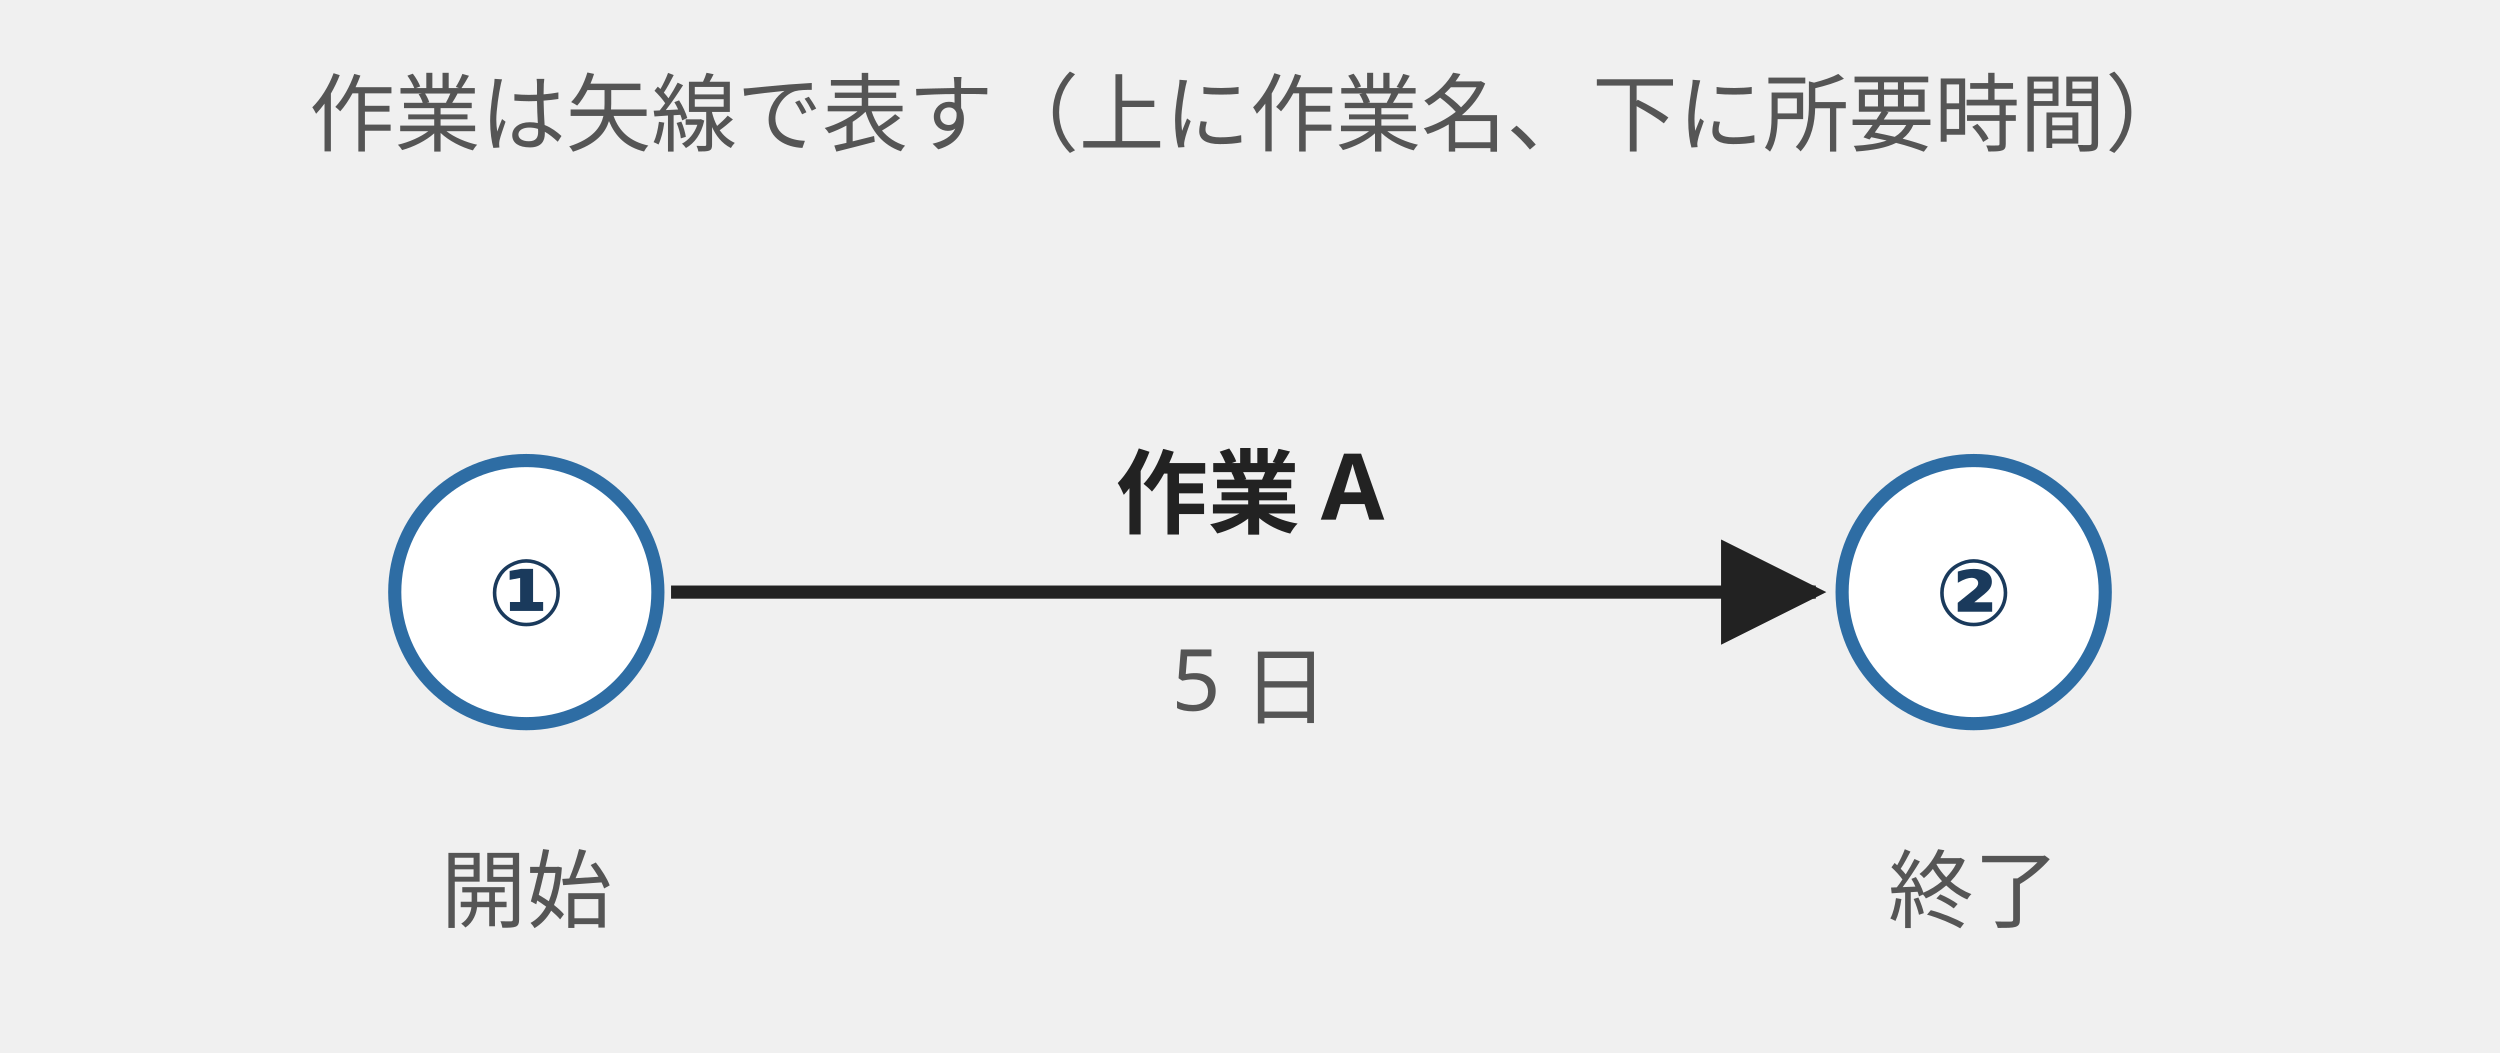
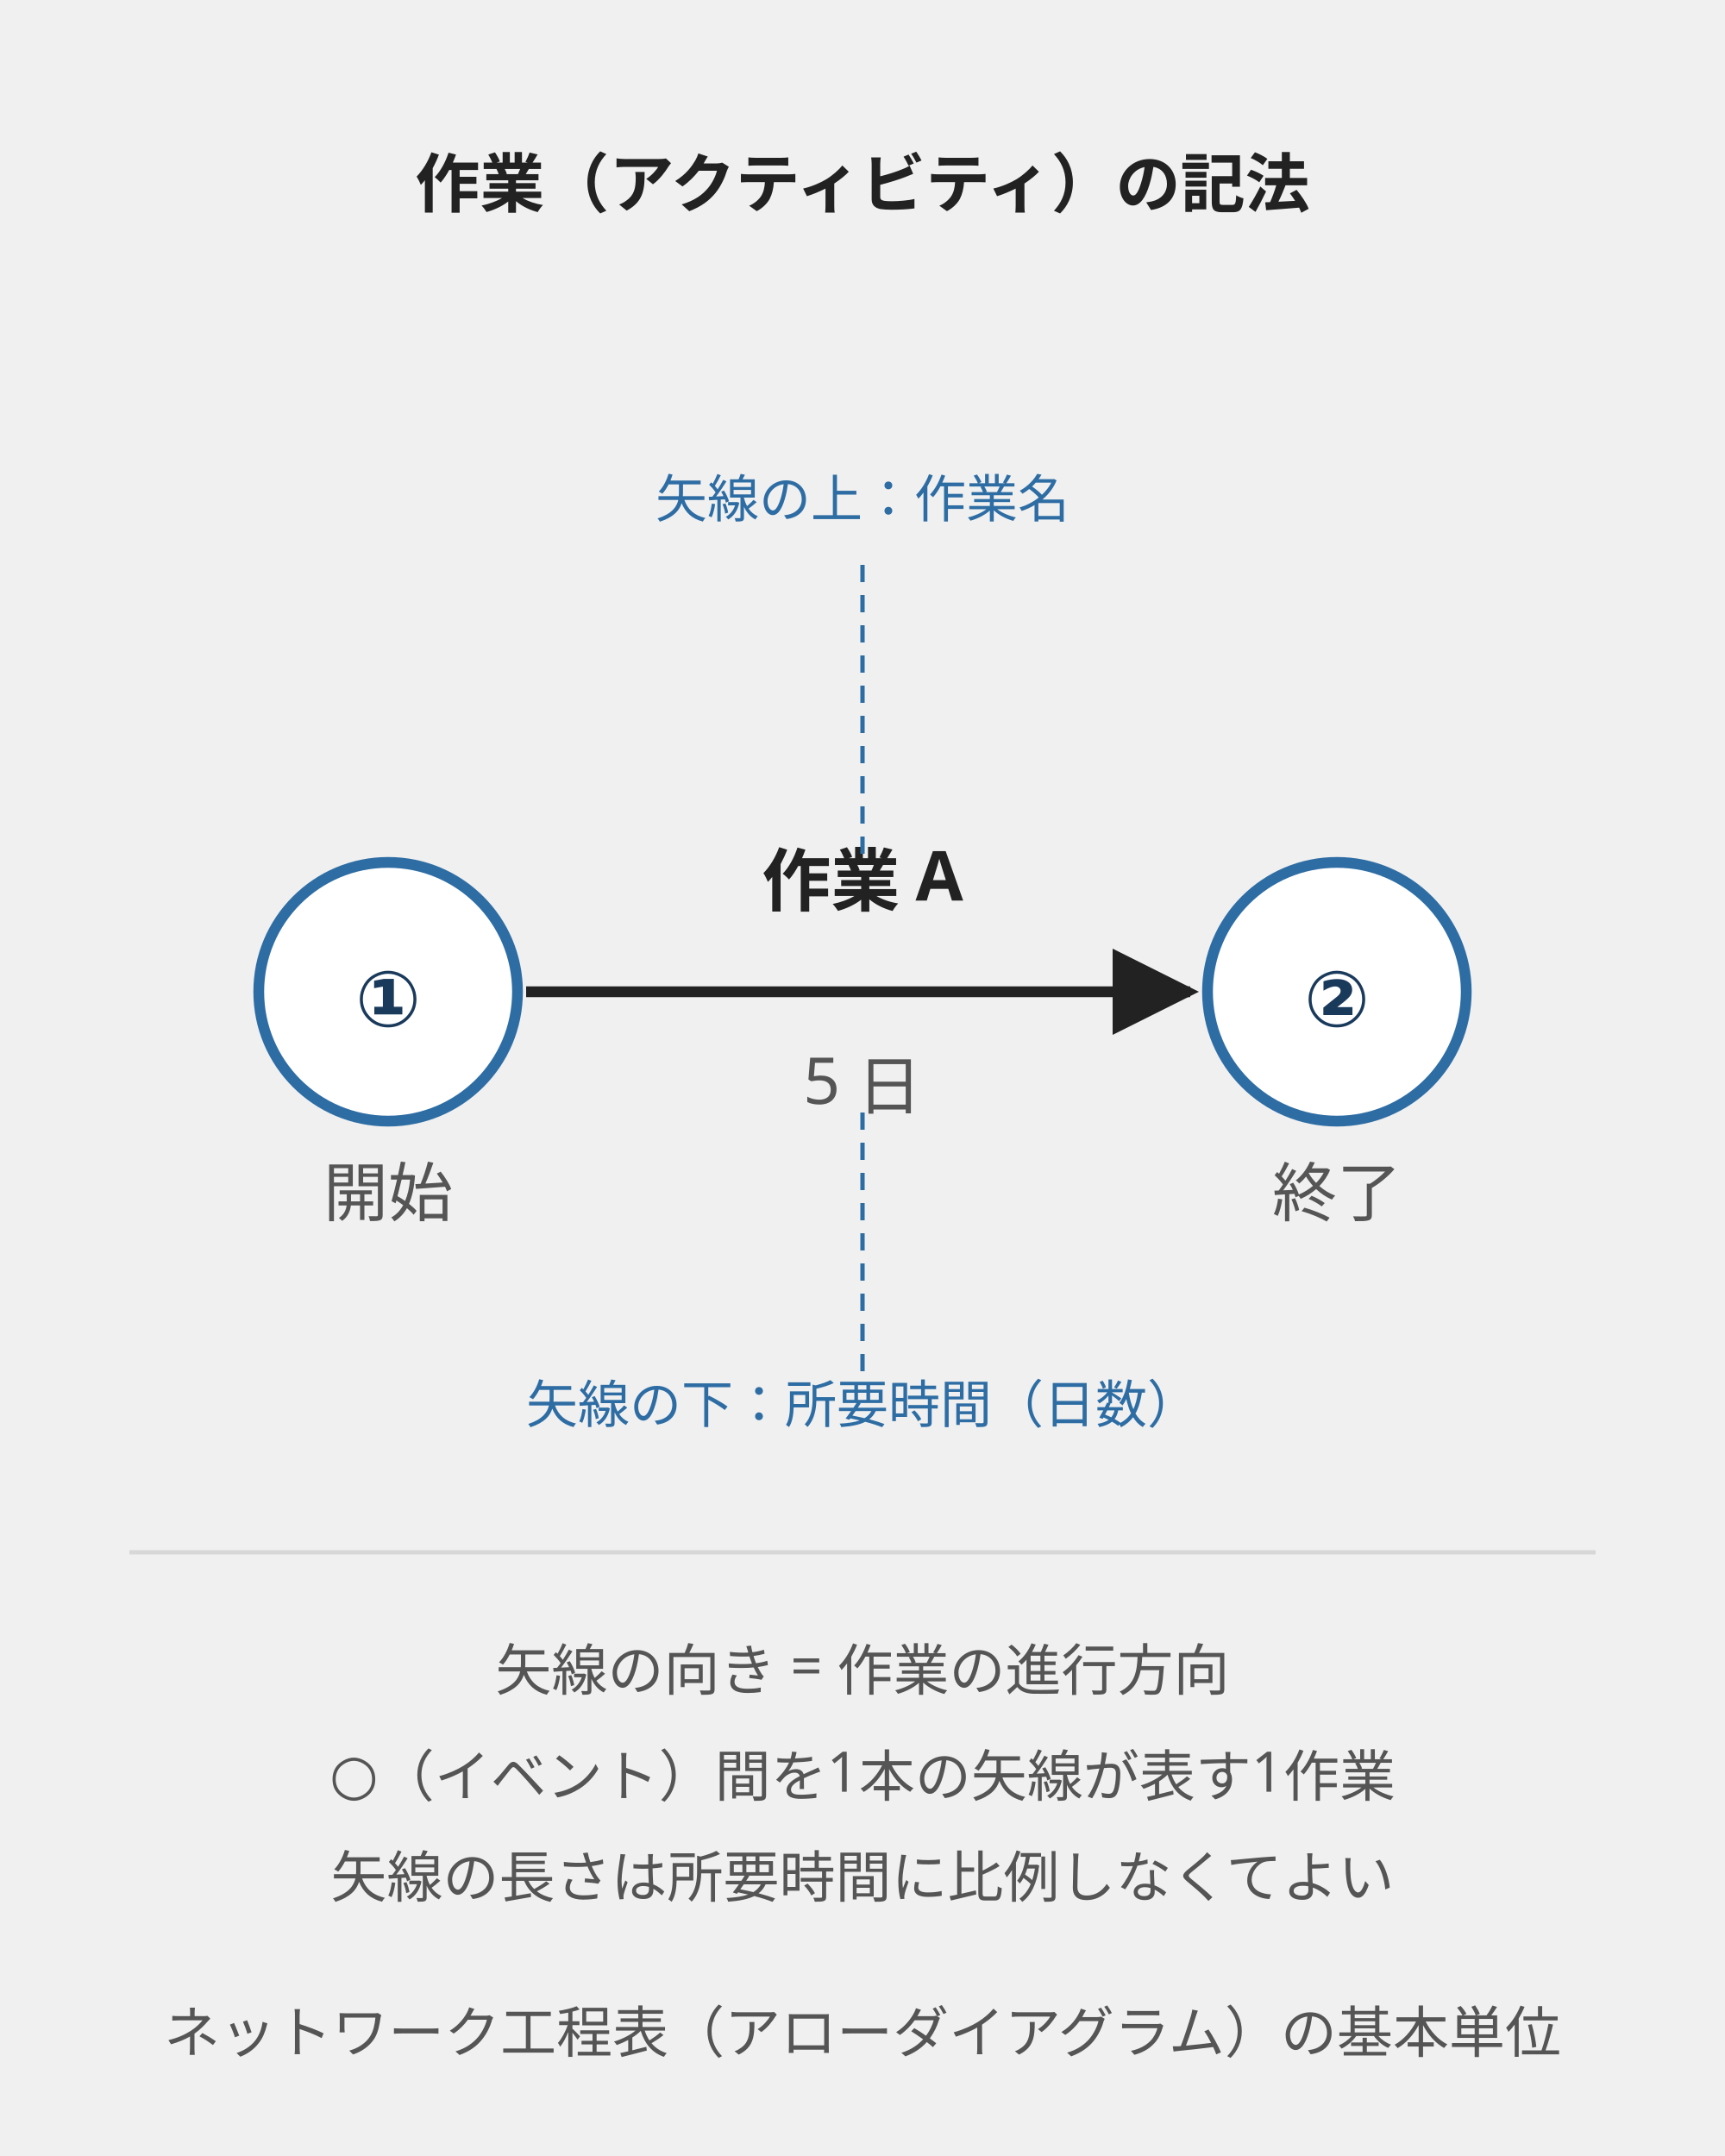
- <svg xmlns="http://www.w3.org/2000/svg" viewBox="0 0 380 160" style="max-width:380px;width:100%" role="img" aria-label="作業（アクティビティ）の記法：矢線上に作業名、下に所要時間を書く">
+ <svg xmlns="http://www.w3.org/2000/svg" viewBox="0 0 400 500" style="max-width:400px;width:100%" role="img" aria-label="作業（アクティビティ）の記法：矢線上に作業名、下に所要時間を書く">
  <defs>
    <marker id="arrow" viewBox="0 0 10 10" refX="9" refY="5" markerWidth="8" markerHeight="8" orient="auto">
      <path d="M0,0 L10,5 L0,10 z" fill="#222" />
    </marker>
  </defs>
  <style>
-     .label-main { font-family: "Hiragino Sans","Yu Gothic",sans-serif; font-size: 14px; fill: #222; font-weight: 600; }
-     .label-sub { font-family: "Hiragino Sans","Yu Gothic",sans-serif; font-size: 13px; fill: #555; }
-     .title { font-family: "Hiragino Sans","Yu Gothic",sans-serif; font-size: 13px; fill: #555; }
-     .node-num { font-family: "Hiragino Sans","Yu Gothic",sans-serif; font-size: 14px; fill: #1a3a5c; font-weight: 600; }
+     .label-main { font-family: "Hiragino Sans","Yu Gothic",sans-serif; font-size: 16px; fill: #222; font-weight: 600; }
+     .label-sub  { font-family: "Hiragino Sans","Yu Gothic",sans-serif; font-size: 15px; fill: #555; }
+     .title      { font-family: "Hiragino Sans","Yu Gothic",sans-serif; font-size: 15px; fill: #222; font-weight: 600; }
+     .note       { font-family: "Hiragino Sans","Yu Gothic",sans-serif; font-size: 13px; fill: #555; }
+     .node-num   { font-family: "Hiragino Sans","Yu Gothic",sans-serif; font-size: 18px; fill: #1a3a5c; font-weight: 600; }
+     .annotation { font-family: "Hiragino Sans","Yu Gothic",sans-serif; font-size: 12px; fill: #2e6da4; }
  </style>
-   <text x="190" y="22" text-anchor="middle" class="title">作業は矢線で表す（上に作業名、下に所要時間）</text>
-   <circle cx="80" cy="90" r="20" fill="#ffffff" stroke="#2e6da4" stroke-width="2" />
-   <text x="80" y="95" text-anchor="middle" class="node-num">①</text>
-   <circle cx="300" cy="90" r="20" fill="#ffffff" stroke="#2e6da4" stroke-width="2" />
-   <text x="300" y="95" text-anchor="middle" class="node-num">②</text>
-   <line x1="102" y1="90" x2="276" y2="90" stroke="#222" stroke-width="2" marker-end="url(#arrow)" />
-   <text x="190" y="80" text-anchor="middle" class="label-main">作業 A</text>
-   <text x="190" y="108" text-anchor="middle" class="label-sub">5 日</text>
-   <text x="80" y="140" text-anchor="middle" class="label-sub">開始</text>
-   <text x="300" y="140" text-anchor="middle" class="label-sub">終了</text>
+   <text x="200" y="48" text-anchor="middle" class="title">作業（アクティビティ）の記法</text>
+   <circle cx="90" cy="230" r="30" fill="#ffffff" stroke="#2e6da4" stroke-width="2.5" />
+   <text x="90" y="238" text-anchor="middle" class="node-num">①</text>
+   <circle cx="310" cy="230" r="30" fill="#ffffff" stroke="#2e6da4" stroke-width="2.5" />
+   <text x="310" y="238" text-anchor="middle" class="node-num">②</text>
+   <line x1="122" y1="230" x2="276" y2="230" stroke="#222" stroke-width="2.5" marker-end="url(#arrow)" />
+   <text x="200" y="210" text-anchor="middle" class="label-main">作業 A</text>
+   <text x="200" y="256" text-anchor="middle" class="label-sub">5 日</text>
+   <text x="90" y="282" text-anchor="middle" class="label-sub">開始</text>
+   <text x="310" y="282" text-anchor="middle" class="label-sub">終了</text>
+   <line x1="200" y1="198" x2="200" y2="130" stroke="#2e6da4" stroke-width="1" stroke-dasharray="4,3" />
+   <text x="200" y="120" text-anchor="middle" class="annotation">矢線の上：作業名</text>
+   <line x1="200" y1="258" x2="200" y2="318" stroke="#2e6da4" stroke-width="1" stroke-dasharray="4,3" />
+   <text x="200" y="330" text-anchor="middle" class="annotation">矢線の下：所要時間（日数）</text>
+   <line x1="30" y1="360" x2="370" y2="360" stroke="#d7d7d7" stroke-width="1" />
+   <text x="200" y="392" text-anchor="middle" class="note">矢線の向き = 作業の進行方向</text>
+   <text x="200" y="416" text-anchor="middle" class="note">○（イベント）間を1本の矢線が表す1作業</text>
+   <text x="200" y="440" text-anchor="middle" class="note">矢線の長さは所要時間に比例しなくてよい</text>
+   <text x="200" y="476" text-anchor="middle" class="note" font-size="11">ネットワーク工程表（アローダイアグラム）の基本単位</text>
</svg>
